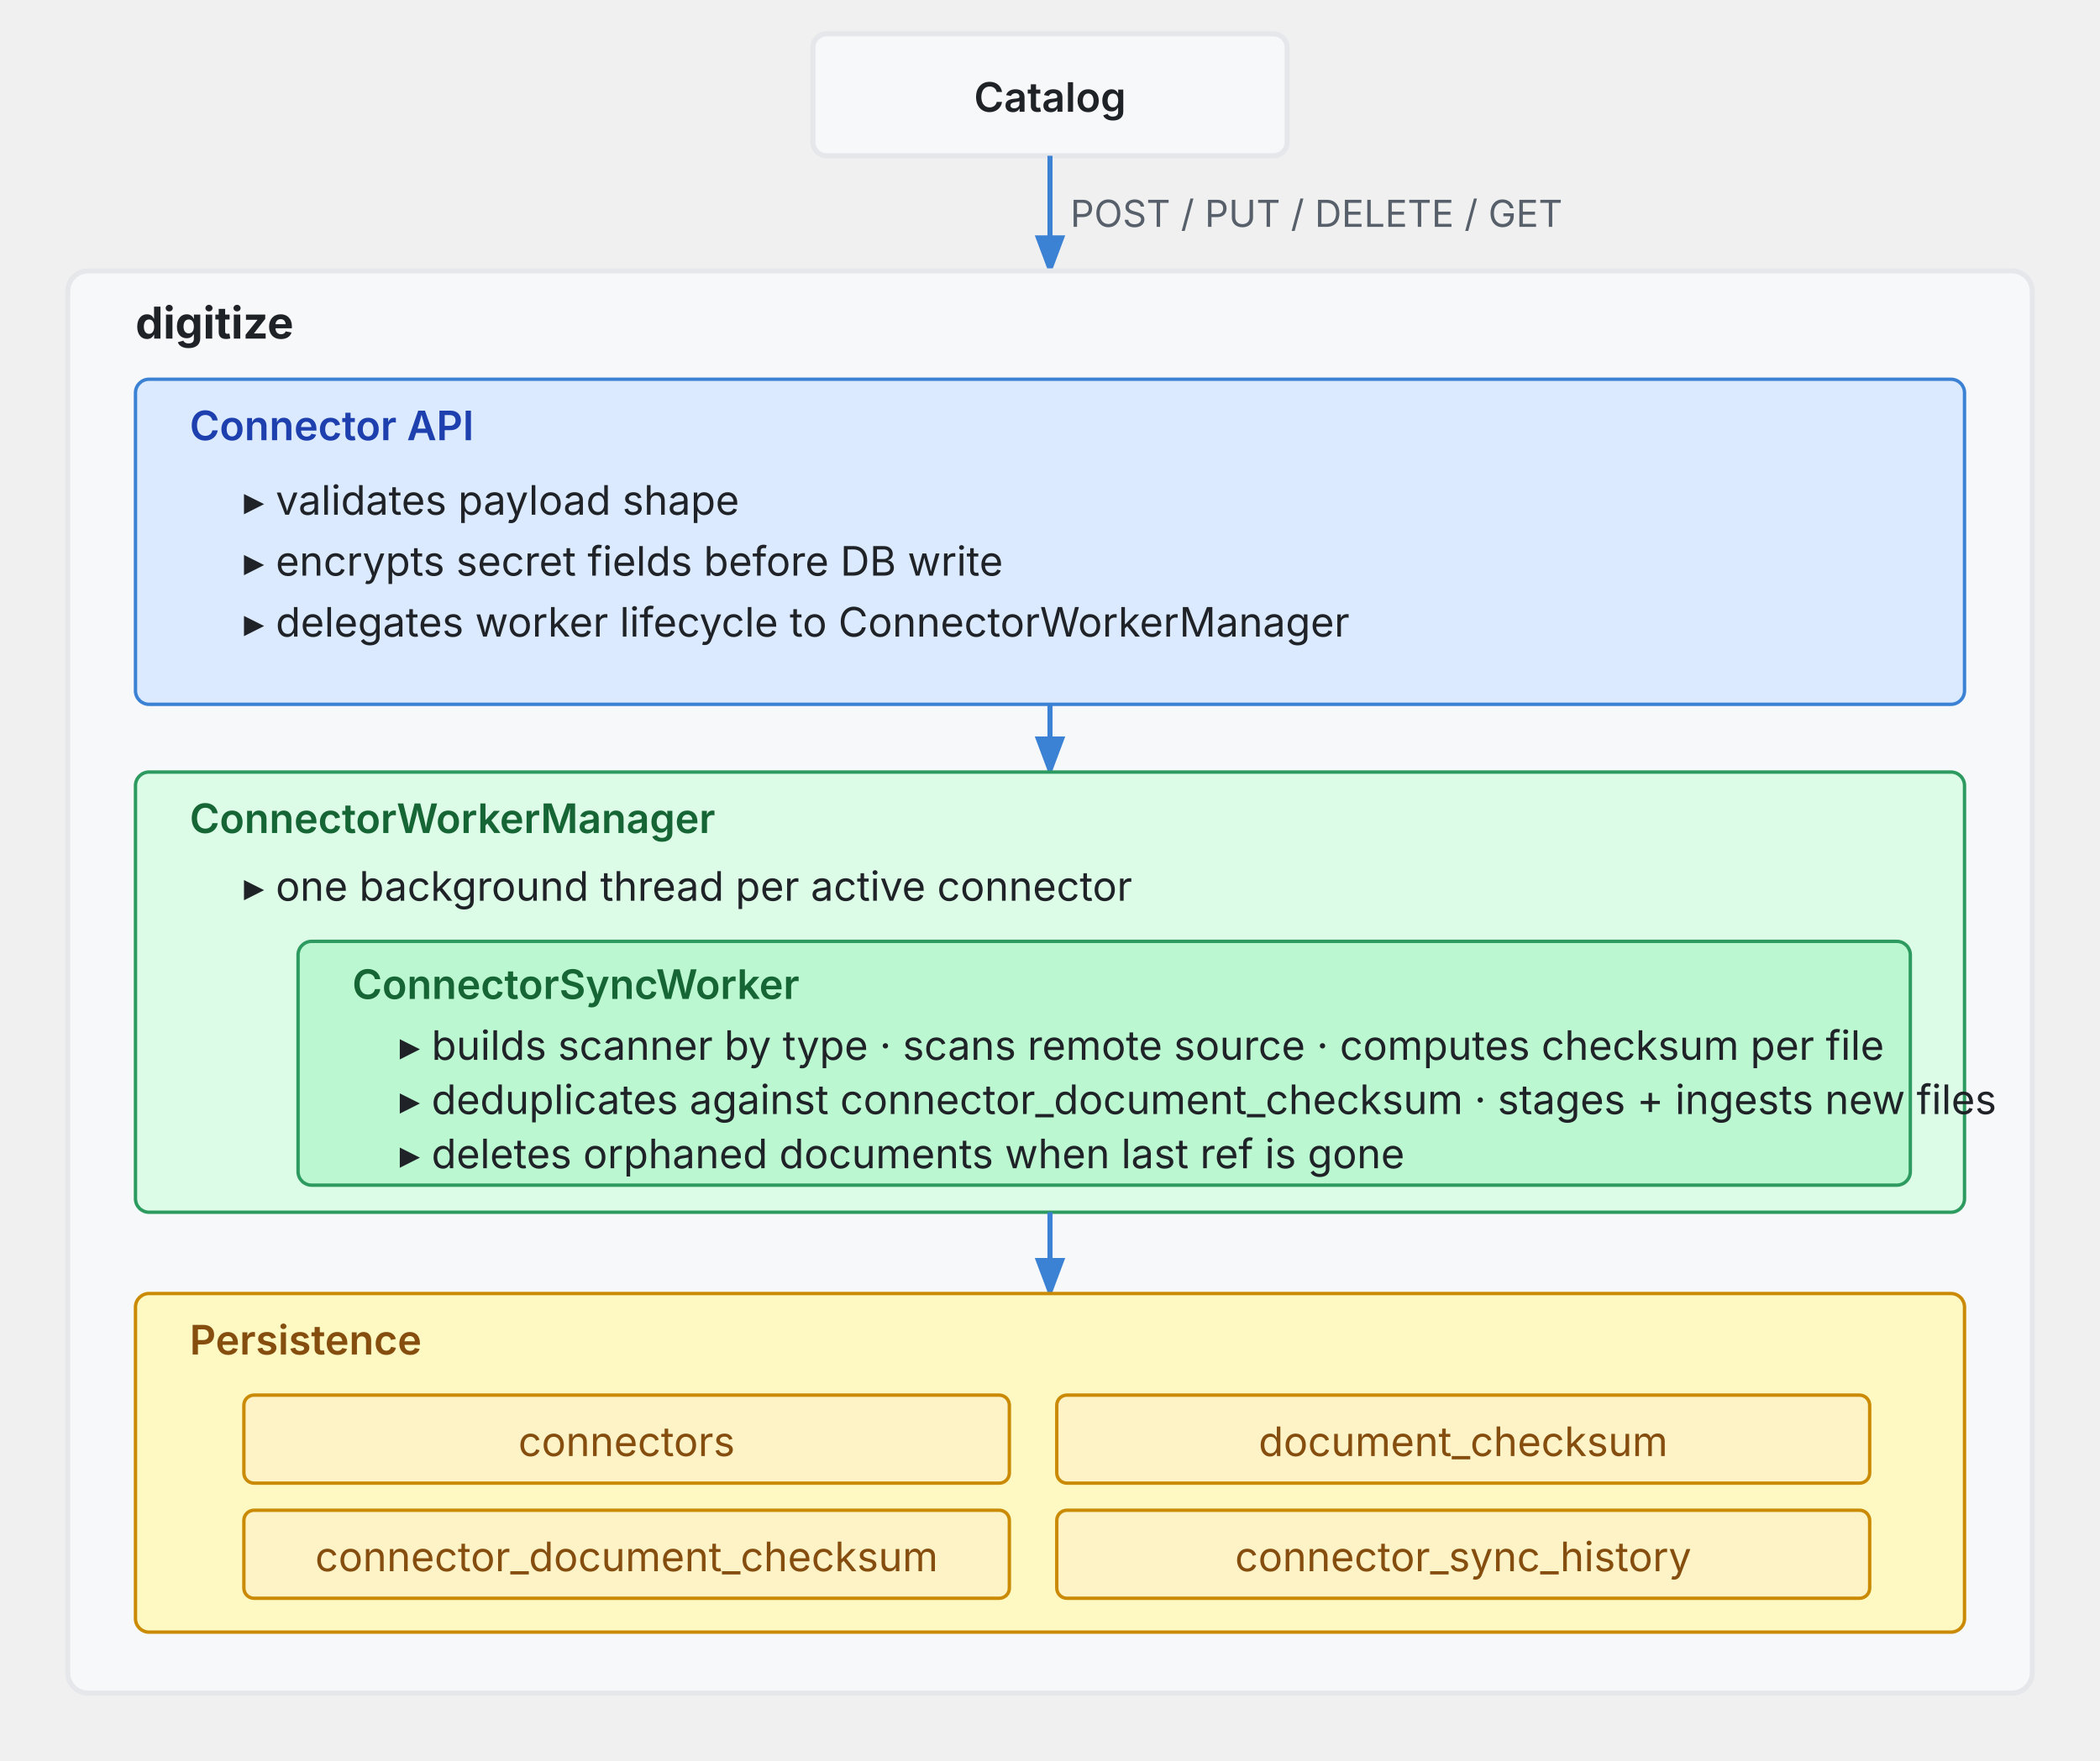
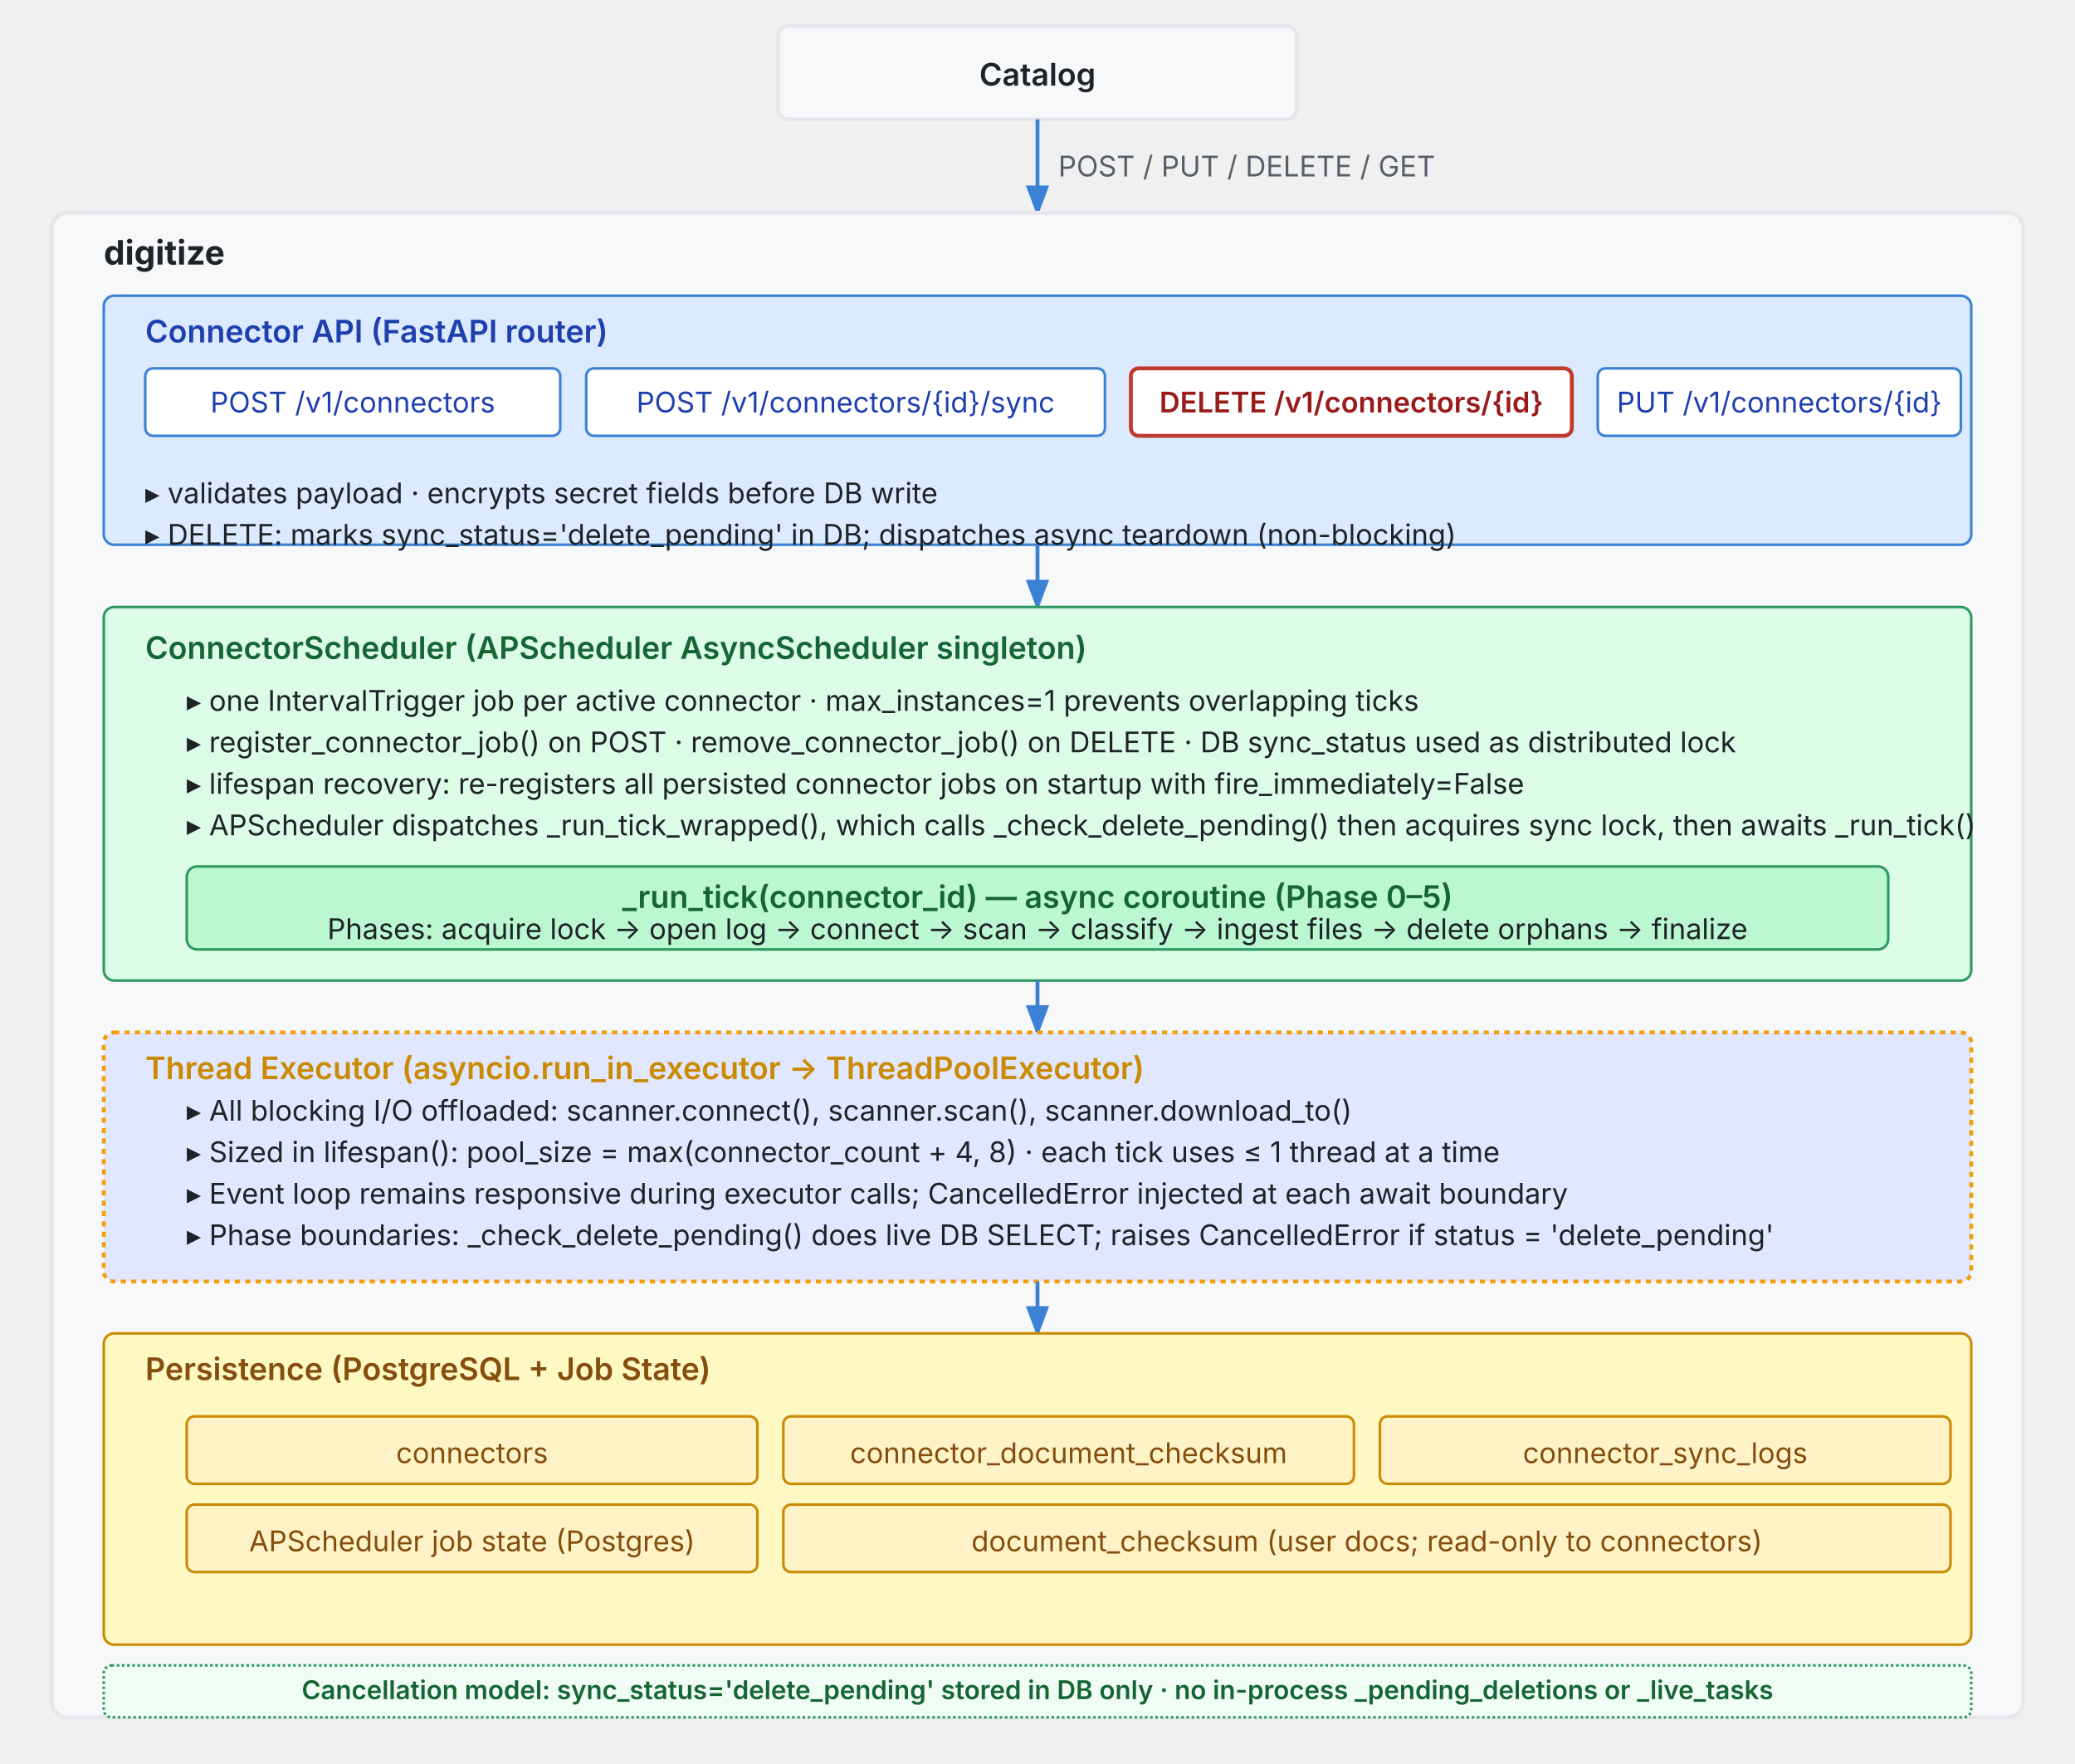
- <svg xmlns="http://www.w3.org/2000/svg" viewBox="0 0 620 520" width="620" height="520" font-family="-apple-system, Segoe UI, system-ui, sans-serif" font-size="12">
+ <svg xmlns="http://www.w3.org/2000/svg" viewBox="0 0 800 680" width="800" height="680" font-family="-apple-system, Segoe UI, system-ui, sans-serif" font-size="12">
  <defs>
    <marker id="a-arr" markerWidth="8" markerHeight="8" refX="7" refY="3" orient="auto">
      <path d="M0,0 L0,6 L8,3 z" fill="#3b82d4" />
    </marker>
+     <marker id="a-arrg" markerWidth="8" markerHeight="8" refX="7" refY="3" orient="auto">
+       <path d="M0,0 L0,6 L8,3 z" fill="#2d9a5f" />
+     </marker>
+     <marker id="a-arry" markerWidth="8" markerHeight="8" refX="7" refY="3" orient="auto">
+       <path d="M0,0 L0,6 L8,3 z" fill="#f59e0b" />
+     </marker>
  </defs>
-   <rect x="240" y="10" width="140" height="36" rx="4" fill="#f7f8fa" stroke="#e5e7eb" stroke-width="1.5" />
-   <text x="310" y="33" text-anchor="middle" font-weight="600" fill="#1f2328">Catalog</text>
-   <line x1="310" y1="46" x2="310" y2="80" stroke="#3b82d4" stroke-width="1.5" marker-end="url(#a-arr)" />
-   <text x="316" y="67" font-size="11" fill="#57606a">POST / PUT / DELETE / GET</text>
-   <rect x="20" y="80" width="580" height="420" rx="6" fill="#f7f8fa" stroke="#e5e7eb" stroke-width="1.5" />
-   <text x="40" y="100" font-weight="700" font-size="13" fill="#1f2328">digitize</text>
-   <rect x="40" y="112" width="540" height="96" rx="4" fill="#dbeafe" stroke="#3b82d4" stroke-width="1" />
-   <text x="56" y="130" font-weight="600" fill="#1e40af">Connector API</text>
-   <text x="72" y="152" fill="#1f2328">▸  validates payload shape</text>
-   <text x="72" y="170" fill="#1f2328">▸  encrypts secret fields before DB write</text>
-   <text x="72" y="188" fill="#1f2328">▸  delegates worker lifecycle to ConnectorWorkerManager</text>
-   <line x1="310" y1="208" x2="310" y2="228" stroke="#3b82d4" stroke-width="1.5" marker-end="url(#a-arr)" />
-   <rect x="40" y="228" width="540" height="130" rx="4" fill="#dcfce7" stroke="#2d9a5f" stroke-width="1" />
-   <text x="56" y="246" font-weight="600" fill="#166534">ConnectorWorkerManager</text>
-   <text x="72" y="266" fill="#1f2328">▸  one background thread per active connector</text>
-   <rect x="88" y="278" width="476" height="72" rx="4" fill="#bbf7d0" stroke="#2d9a5f" stroke-width="1" />
-   <text x="104" y="295" font-weight="600" fill="#166534">ConnectorSyncWorker</text>
-   <text x="118" y="313" fill="#1f2328">▸  builds scanner by type  ·  scans remote source  ·  computes checksum per file</text>
-   <text x="118" y="329" fill="#1f2328">▸  deduplicates against connector_document_checksum  ·  stages + ingests new files</text>
-   <text x="118" y="345" fill="#1f2328">▸  deletes orphaned documents when last ref is gone</text>
-   <line x1="310" y1="358" x2="310" y2="382" stroke="#3b82d4" stroke-width="1.5" marker-end="url(#a-arr)" />
-   <rect x="40" y="382" width="540" height="100" rx="4" fill="#fef9c3" stroke="#ca8a04" stroke-width="1" />
-   <text x="56" y="400" font-weight="600" fill="#854d0e">Persistence</text>
-   <rect x="72" y="412" width="226" height="26" rx="3" fill="#fef3c7" stroke="#ca8a04" stroke-width="1" />
-   <text x="185" y="430" text-anchor="middle" fill="#854d0e">connectors</text>
-   <rect x="312" y="412" width="240" height="26" rx="3" fill="#fef3c7" stroke="#ca8a04" stroke-width="1" />
-   <text x="432" y="430" text-anchor="middle" fill="#854d0e">document_checksum</text>
-   <rect x="72" y="446" width="226" height="26" rx="3" fill="#fef3c7" stroke="#ca8a04" stroke-width="1" />
-   <text x="185" y="464" text-anchor="middle" fill="#854d0e">connector_document_checksum</text>
-   <rect x="312" y="446" width="240" height="26" rx="3" fill="#fef3c7" stroke="#ca8a04" stroke-width="1" />
-   <text x="432" y="464" text-anchor="middle" fill="#854d0e">connector_sync_history</text>
+   <rect x="300" y="10" width="200" height="36" rx="4" fill="#f7f8fa" stroke="#e5e7eb" stroke-width="1.5" />
+   <text x="400" y="33" text-anchor="middle" font-weight="600" fill="#1f2328">Catalog</text>
+   <line x1="400" y1="46" x2="400" y2="82" stroke="#3b82d4" stroke-width="1.5" marker-end="url(#a-arr)" />
+   <text x="408" y="68" font-size="11" fill="#57606a">POST / PUT / DELETE / GET</text>
+   <rect x="20" y="82" width="760" height="580" rx="6" fill="#f7f8fa" stroke="#e5e7eb" stroke-width="1.5" />
+   <text x="40" y="102" font-weight="700" font-size="13" fill="#1f2328">digitize</text>
+   <rect x="40" y="114" width="720" height="96" rx="4" fill="#dbeafe" stroke="#3b82d4" stroke-width="1" />
+   <text x="56" y="132" font-weight="600" fill="#1e40af">Connector API  (FastAPI router)</text>
+   <rect x="56" y="142" width="160" height="26" rx="3" fill="white" stroke="#3b82d4" stroke-width="1" />
+   <text x="136" y="159" text-anchor="middle" font-size="11" fill="#1e40af">POST /v1/connectors</text>
+   <rect x="226" y="142" width="200" height="26" rx="3" fill="white" stroke="#3b82d4" stroke-width="1" />
+   <text x="326" y="159" text-anchor="middle" font-size="11" fill="#1e40af">POST /v1/connectors/{id}/sync</text>
+   <rect x="436" y="142" width="170" height="26" rx="3" fill="white" stroke="#c0392b" stroke-width="1.5" />
+   <text x="521" y="159" text-anchor="middle" font-size="11" fill="#991b1b" font-weight="600">DELETE /v1/connectors/{id}</text>
+   <rect x="616" y="142" width="140" height="26" rx="3" fill="white" stroke="#3b82d4" stroke-width="1" />
+   <text x="686" y="159" text-anchor="middle" font-size="11" fill="#1e40af">PUT /v1/connectors/{id}</text>
+   <text x="56" y="194" fill="#1f2328" font-size="11">▸  validates payload · encrypts secret fields before DB write</text>
+   <text x="56" y="210" fill="#1f2328" font-size="11">▸  DELETE: marks sync_status='delete_pending' in DB; dispatches async teardown (non-blocking)</text>
+   <line x1="400" y1="210" x2="400" y2="234" stroke="#3b82d4" stroke-width="1.5" marker-end="url(#a-arr)" />
+   <rect x="40" y="234" width="720" height="144" rx="4" fill="#dcfce7" stroke="#2d9a5f" stroke-width="1" />
+   <text x="56" y="254" font-weight="600" fill="#166534">ConnectorScheduler  (APScheduler AsyncScheduler singleton)</text>
+   <text x="72" y="274" fill="#1f2328" font-size="11">▸  one IntervalTrigger job per active connector · max_instances=1 prevents overlapping ticks</text>
+   <text x="72" y="290" fill="#1f2328" font-size="11">▸  register_connector_job() on POST · remove_connector_job() on DELETE · DB sync_status used as distributed lock</text>
+   <text x="72" y="306" fill="#1f2328" font-size="11">▸  lifespan recovery: re-registers all persisted connector jobs on startup with fire_immediately=False</text>
+   <text x="72" y="322" fill="#1f2328" font-size="11">▸  APScheduler dispatches _run_tick_wrapped(), which calls _check_delete_pending() then acquires sync lock, then awaits _run_tick()</text>
+   <rect x="72" y="334" width="656" height="32" rx="4" fill="#bbf7d0" stroke="#2d9a5f" stroke-width="1" />
+   <text x="400" y="350" text-anchor="middle" font-weight="600" fill="#166534">_run_tick(connector_id)  — async coroutine (Phase 0–5)</text>
+   <text x="400" y="362" text-anchor="middle" font-size="11" fill="#1f2328">Phases: acquire lock → open log → connect → scan → classify → ingest files → delete orphans → finalize</text>
+   <line x1="400" y1="378" x2="400" y2="398" stroke="#3b82d4" stroke-width="1.5" marker-end="url(#a-arr)" />
+   <rect x="40" y="398" width="720" height="96" rx="4" fill="#e0e7ff" stroke="#f59e0b" stroke-width="1.5" stroke-dasharray="2,2" />
+   <text x="56" y="416" font-weight="600" fill="#ca8a04">Thread Executor  (asyncio.run_in_executor → ThreadPoolExecutor)</text>
+   <text x="72" y="432" fill="#1f2328" font-size="11">▸  All blocking I/O offloaded: scanner.connect(), scanner.scan(), scanner.download_to()</text>
+   <text x="72" y="448" fill="#1f2328" font-size="11">▸  Sized in lifespan(): pool_size = max(connector_count + 4, 8) · each tick uses ≤ 1 thread at a time</text>
+   <text x="72" y="464" fill="#1f2328" font-size="11">▸  Event loop remains responsive during executor calls; CancelledError injected at each await boundary</text>
+   <text x="72" y="480" fill="#1f2328" font-size="11">▸  Phase boundaries: _check_delete_pending() does live DB SELECT; raises CancelledError if status = 'delete_pending'</text>
+   <line x1="400" y1="494" x2="400" y2="514" stroke="#3b82d4" stroke-width="1.5" marker-end="url(#a-arr)" />
+   <rect x="40" y="514" width="720" height="120" rx="4" fill="#fef9c3" stroke="#ca8a04" stroke-width="1" />
+   <text x="56" y="532" font-weight="600" fill="#854d0e">Persistence  (PostgreSQL + Job State)</text>
+   <rect x="72" y="546" width="220" height="26" rx="3" fill="#fef3c7" stroke="#ca8a04" stroke-width="1" />
+   <text x="182" y="564" text-anchor="middle" fill="#854d0e" font-size="11">connectors</text>
+   <rect x="302" y="546" width="220" height="26" rx="3" fill="#fef3c7" stroke="#ca8a04" stroke-width="1" />
+   <text x="412" y="564" text-anchor="middle" fill="#854d0e" font-size="11">connector_document_checksum</text>
+   <rect x="532" y="546" width="220" height="26" rx="3" fill="#fef3c7" stroke="#ca8a04" stroke-width="1" />
+   <text x="642" y="564" text-anchor="middle" fill="#854d0e" font-size="11">connector_sync_logs</text>
+   <rect x="72" y="580" width="220" height="26" rx="3" fill="#fef3c7" stroke="#ca8a04" stroke-width="1" />
+   <text x="182" y="598" text-anchor="middle" fill="#854d0e" font-size="11">APScheduler job state (Postgres)</text>
+   <rect x="302" y="580" width="450" height="26" rx="3" fill="#fef3c7" stroke="#ca8a04" stroke-width="1" />
+   <text x="527" y="598" text-anchor="middle" fill="#854d0e" font-size="11">document_checksum (user docs; read-only to connectors)</text>
+   <rect x="40" y="642" width="720" height="20" rx="3" fill="#f0fdf4" stroke="#2d9a5f" stroke-width="1" stroke-dasharray="1,1" />
+   <text x="400" y="655" text-anchor="middle" fill="#166534" font-size="10" font-weight="600">Cancellation model: sync_status='delete_pending' stored in DB only · no in-process _pending_deletions or _live_tasks</text>
</svg>
